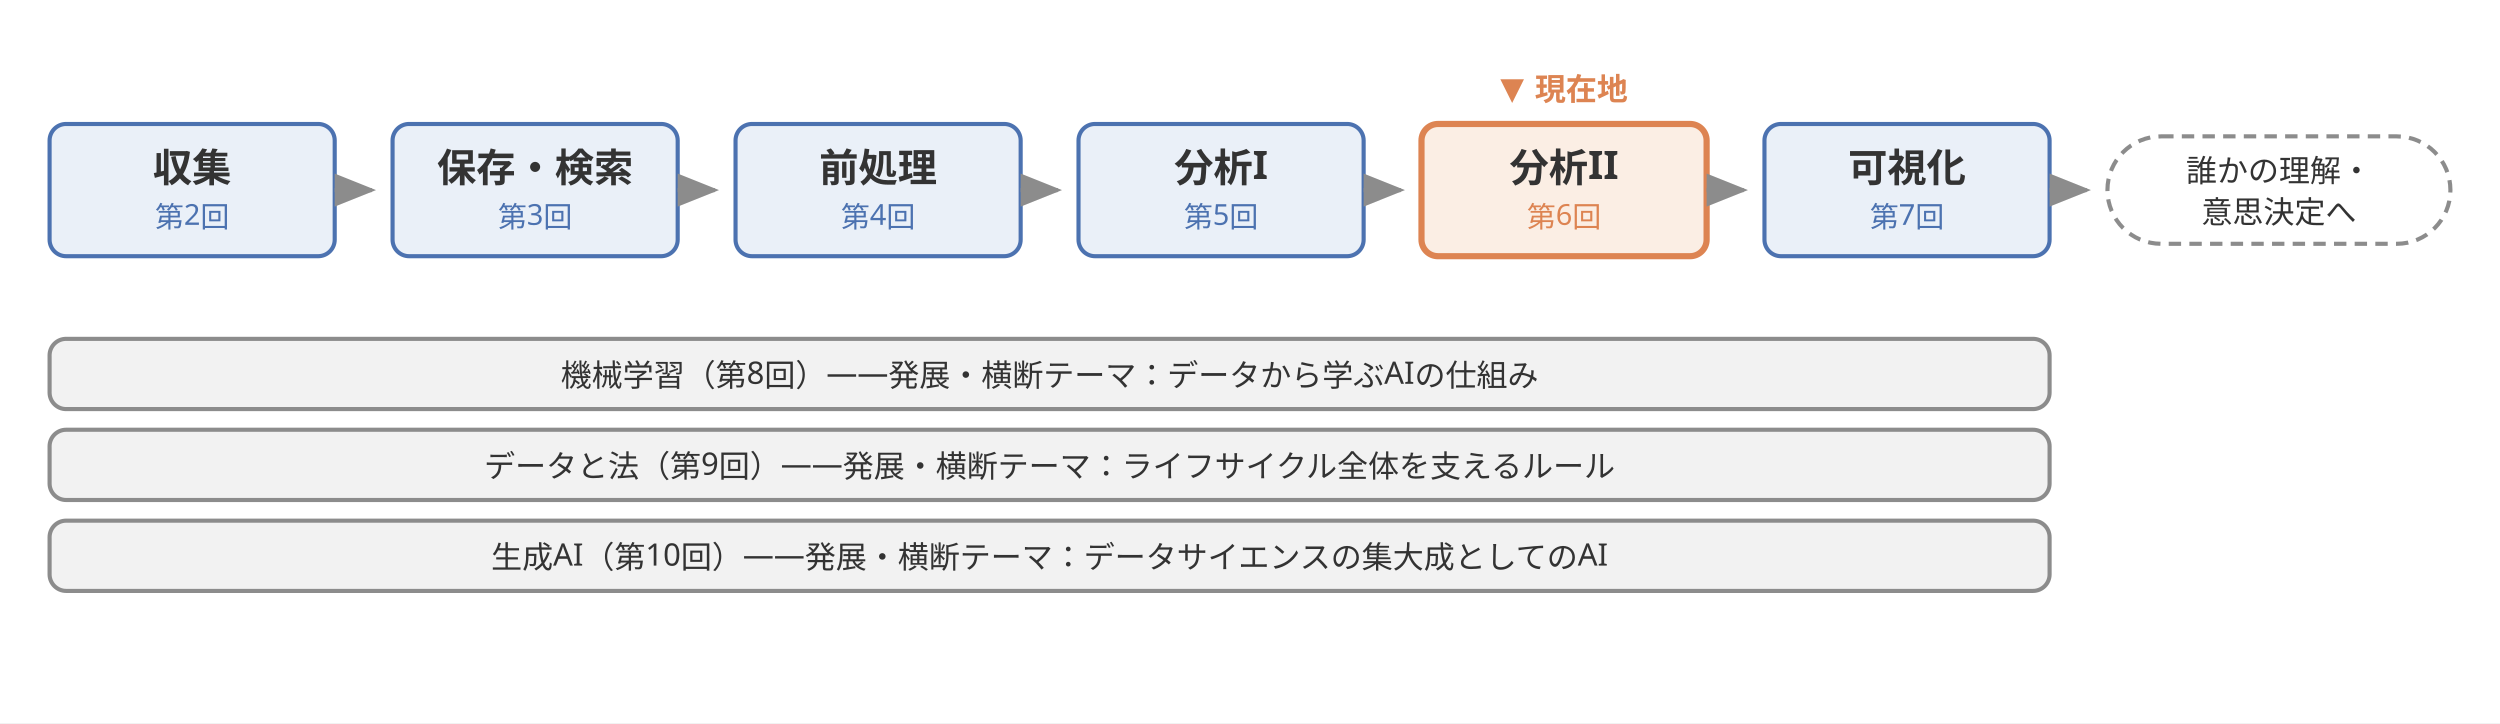
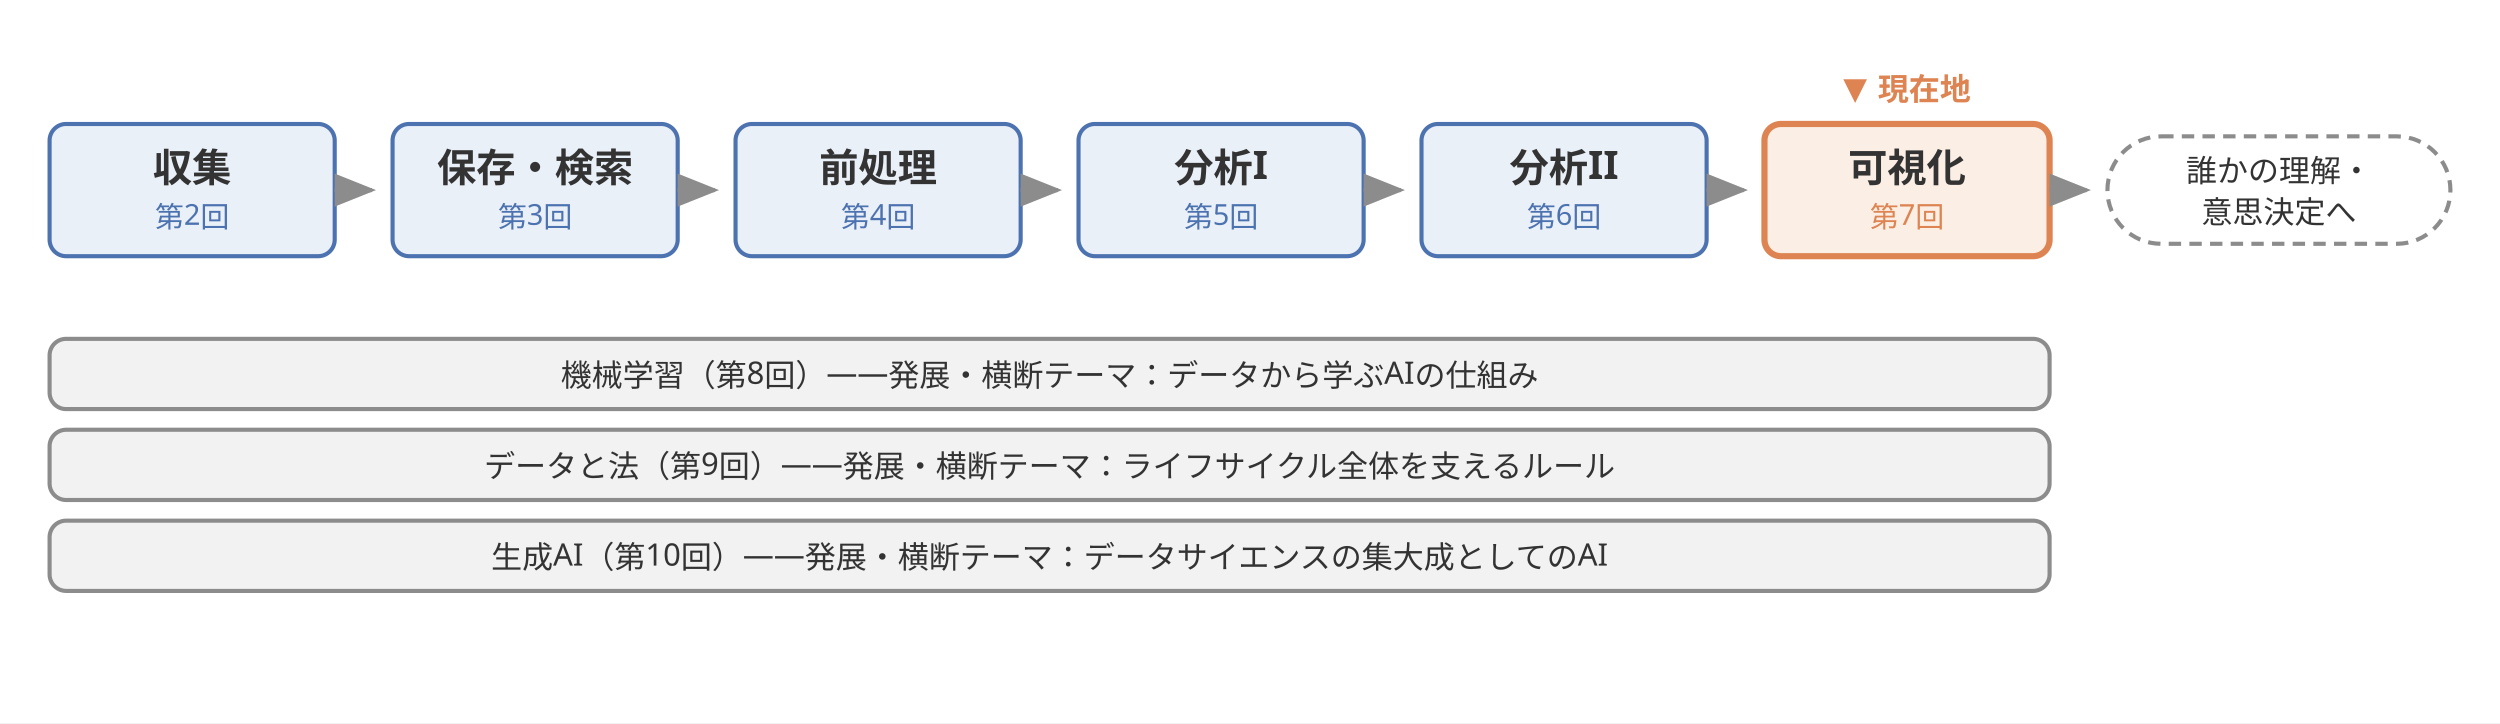
<svg xmlns="http://www.w3.org/2000/svg" viewBox="0 0 1210 350" font-family="'Hiragino Sans','Noto Sans JP',sans-serif">
  <defs>
    <marker id="ah" markerWidth="10" markerHeight="8" refX="9" refY="4" orient="auto">
      <path d="M0,0 L10,4 L0,8 z" fill="#8C8C8C" />
    </marker>
  </defs>
  <rect x="0" y="0" width="1210" height="350" fill="white" />
  <rect x="24" y="60" width="138" height="64" rx="8" fill="#EAF0F8" stroke="#4C72B0" stroke-width="2" />
  <text x="93.0" y="88" text-anchor="middle" font-family="'Hiragino Sans','Noto Sans JP',sans-serif" font-size="19" font-weight="bold" fill="#333333">収集</text>
  <text x="93.0" y="110" text-anchor="middle" font-family="'Hiragino Sans','Noto Sans JP',sans-serif" font-size="14" fill="#4C72B0">第2回</text>
  <line x1="162" y1="92.0" x2="180" y2="92.0" stroke="#8C8C8C" stroke-width="2" marker-end="url(#ah)" />
  <rect x="190" y="60" width="138" height="64" rx="8" fill="#EAF0F8" stroke="#4C72B0" stroke-width="2" />
  <text x="259.0" y="88" text-anchor="middle" font-family="'Hiragino Sans','Noto Sans JP',sans-serif" font-size="19" font-weight="bold" fill="#333333">保存・検索</text>
  <text x="259.0" y="110" text-anchor="middle" font-family="'Hiragino Sans','Noto Sans JP',sans-serif" font-size="14" fill="#4C72B0">第3回</text>
  <line x1="328" y1="92.0" x2="346" y2="92.0" stroke="#8C8C8C" stroke-width="2" marker-end="url(#ah)" />
  <rect x="356" y="60" width="138" height="64" rx="8" fill="#EAF0F8" stroke="#4C72B0" stroke-width="2" />
  <text x="425.0" y="88" text-anchor="middle" font-family="'Hiragino Sans','Noto Sans JP',sans-serif" font-size="19" font-weight="bold" fill="#333333">前処理</text>
  <text x="425.0" y="110" text-anchor="middle" font-family="'Hiragino Sans','Noto Sans JP',sans-serif" font-size="14" fill="#4C72B0">第4回</text>
  <line x1="494" y1="92.0" x2="512" y2="92.0" stroke="#8C8C8C" stroke-width="2" marker-end="url(#ah)" />
  <rect x="522" y="60" width="138" height="64" rx="8" fill="#EAF0F8" stroke="#4C72B0" stroke-width="2" />
  <text x="591.0" y="88" text-anchor="middle" font-family="'Hiragino Sans','Noto Sans JP',sans-serif" font-size="19" font-weight="bold" fill="#333333">分析I</text>
  <text x="591.0" y="110" text-anchor="middle" font-family="'Hiragino Sans','Noto Sans JP',sans-serif" font-size="14" fill="#4C72B0">第5回</text>
  <line x1="660" y1="92.0" x2="678" y2="92.0" stroke="#8C8C8C" stroke-width="2" marker-end="url(#ah)" />
-   <rect x="688" y="60" width="138" height="64" rx="8" fill="#FBEEE4" stroke="#DD8452" stroke-width="3" />
+   <rect x="688" y="60" width="138" height="64" rx="8" fill="#EAF0F8" stroke="#4C72B0" stroke-width="2" />
  <text x="757.0" y="88" text-anchor="middle" font-family="'Hiragino Sans','Noto Sans JP',sans-serif" font-size="19" font-weight="bold" fill="#333333">分析II</text>
-   <text x="757.0" y="110" text-anchor="middle" font-family="'Hiragino Sans','Noto Sans JP',sans-serif" font-size="14" fill="#DD8452">第6回</text>
-   <text x="757.0" y="48" text-anchor="middle" font-family="'Hiragino Sans','Noto Sans JP',sans-serif" font-size="15" font-weight="bold" fill="#DD8452">▼ 現在地</text>
+   <text x="757.0" y="110" text-anchor="middle" font-family="'Hiragino Sans','Noto Sans JP',sans-serif" font-size="14" fill="#4C72B0">第6回</text>
  <line x1="826" y1="92.0" x2="844" y2="92.0" stroke="#8C8C8C" stroke-width="2" marker-end="url(#ah)" />
-   <rect x="854" y="60" width="138" height="64" rx="8" fill="#EAF0F8" stroke="#4C72B0" stroke-width="2" />
+   <rect x="854" y="60" width="138" height="64" rx="8" fill="#FBEEE4" stroke="#DD8452" stroke-width="3" />
  <text x="923.0" y="88" text-anchor="middle" font-family="'Hiragino Sans','Noto Sans JP',sans-serif" font-size="19" font-weight="bold" fill="#333333">可視化</text>
-   <text x="923.0" y="110" text-anchor="middle" font-family="'Hiragino Sans','Noto Sans JP',sans-serif" font-size="14" fill="#4C72B0">第7回</text>
+   <text x="923.0" y="110" text-anchor="middle" font-family="'Hiragino Sans','Noto Sans JP',sans-serif" font-size="14" fill="#DD8452">第7回</text>
+   <text x="923.0" y="48" text-anchor="middle" font-family="'Hiragino Sans','Noto Sans JP',sans-serif" font-size="15" font-weight="bold" fill="#DD8452">▼ 現在地</text>
  <line x1="992" y1="92.0" x2="1010" y2="92.0" stroke="#8C8C8C" stroke-width="2" marker-end="url(#ah)" />
  <rect x="1020" y="66" width="166" height="52" rx="26" fill="white" stroke="#8C8C8C" stroke-width="2" stroke-dasharray="6 4" />
  <text x="1103.0" y="88.0" text-anchor="middle" font-family="'Hiragino Sans','Noto Sans JP',sans-serif" font-size="15" fill="#333333">誰かの理解・</text>
  <text x="1103.0" y="108.0" text-anchor="middle" font-family="'Hiragino Sans','Noto Sans JP',sans-serif" font-size="15" fill="#333333">意思決定へ</text>
  <rect x="24" y="164" width="968" height="34" rx="8" fill="#F2F2F2" stroke="#8C8C8C" stroke-width="2" />
  <text x="508.0" y="187" text-anchor="middle" font-family="'Hiragino Sans','Noto Sans JP',sans-serif" font-size="15" fill="#333333">機械学習（第8回）——発展・横断テーマ：データから学ぶAIの仕組み</text>
  <rect x="24" y="208" width="968" height="34" rx="8" fill="#F2F2F2" stroke="#8C8C8C" stroke-width="2" />
  <text x="508.0" y="231" text-anchor="middle" font-family="'Hiragino Sans','Noto Sans JP',sans-serif" font-size="15" fill="#333333">データと法（第9回）——発展・横断テーマ：ライフサイクル全体を支えるルール</text>
  <rect x="24" y="252" width="968" height="34" rx="8" fill="#F2F2F2" stroke="#8C8C8C" stroke-width="2" />
  <text x="508.0" y="275" text-anchor="middle" font-family="'Hiragino Sans','Noto Sans JP',sans-serif" font-size="15" fill="#333333">生成AI（第10回）——発展・横断テーマ：データサイエンスの集大成としてのAI</text>
</svg>
